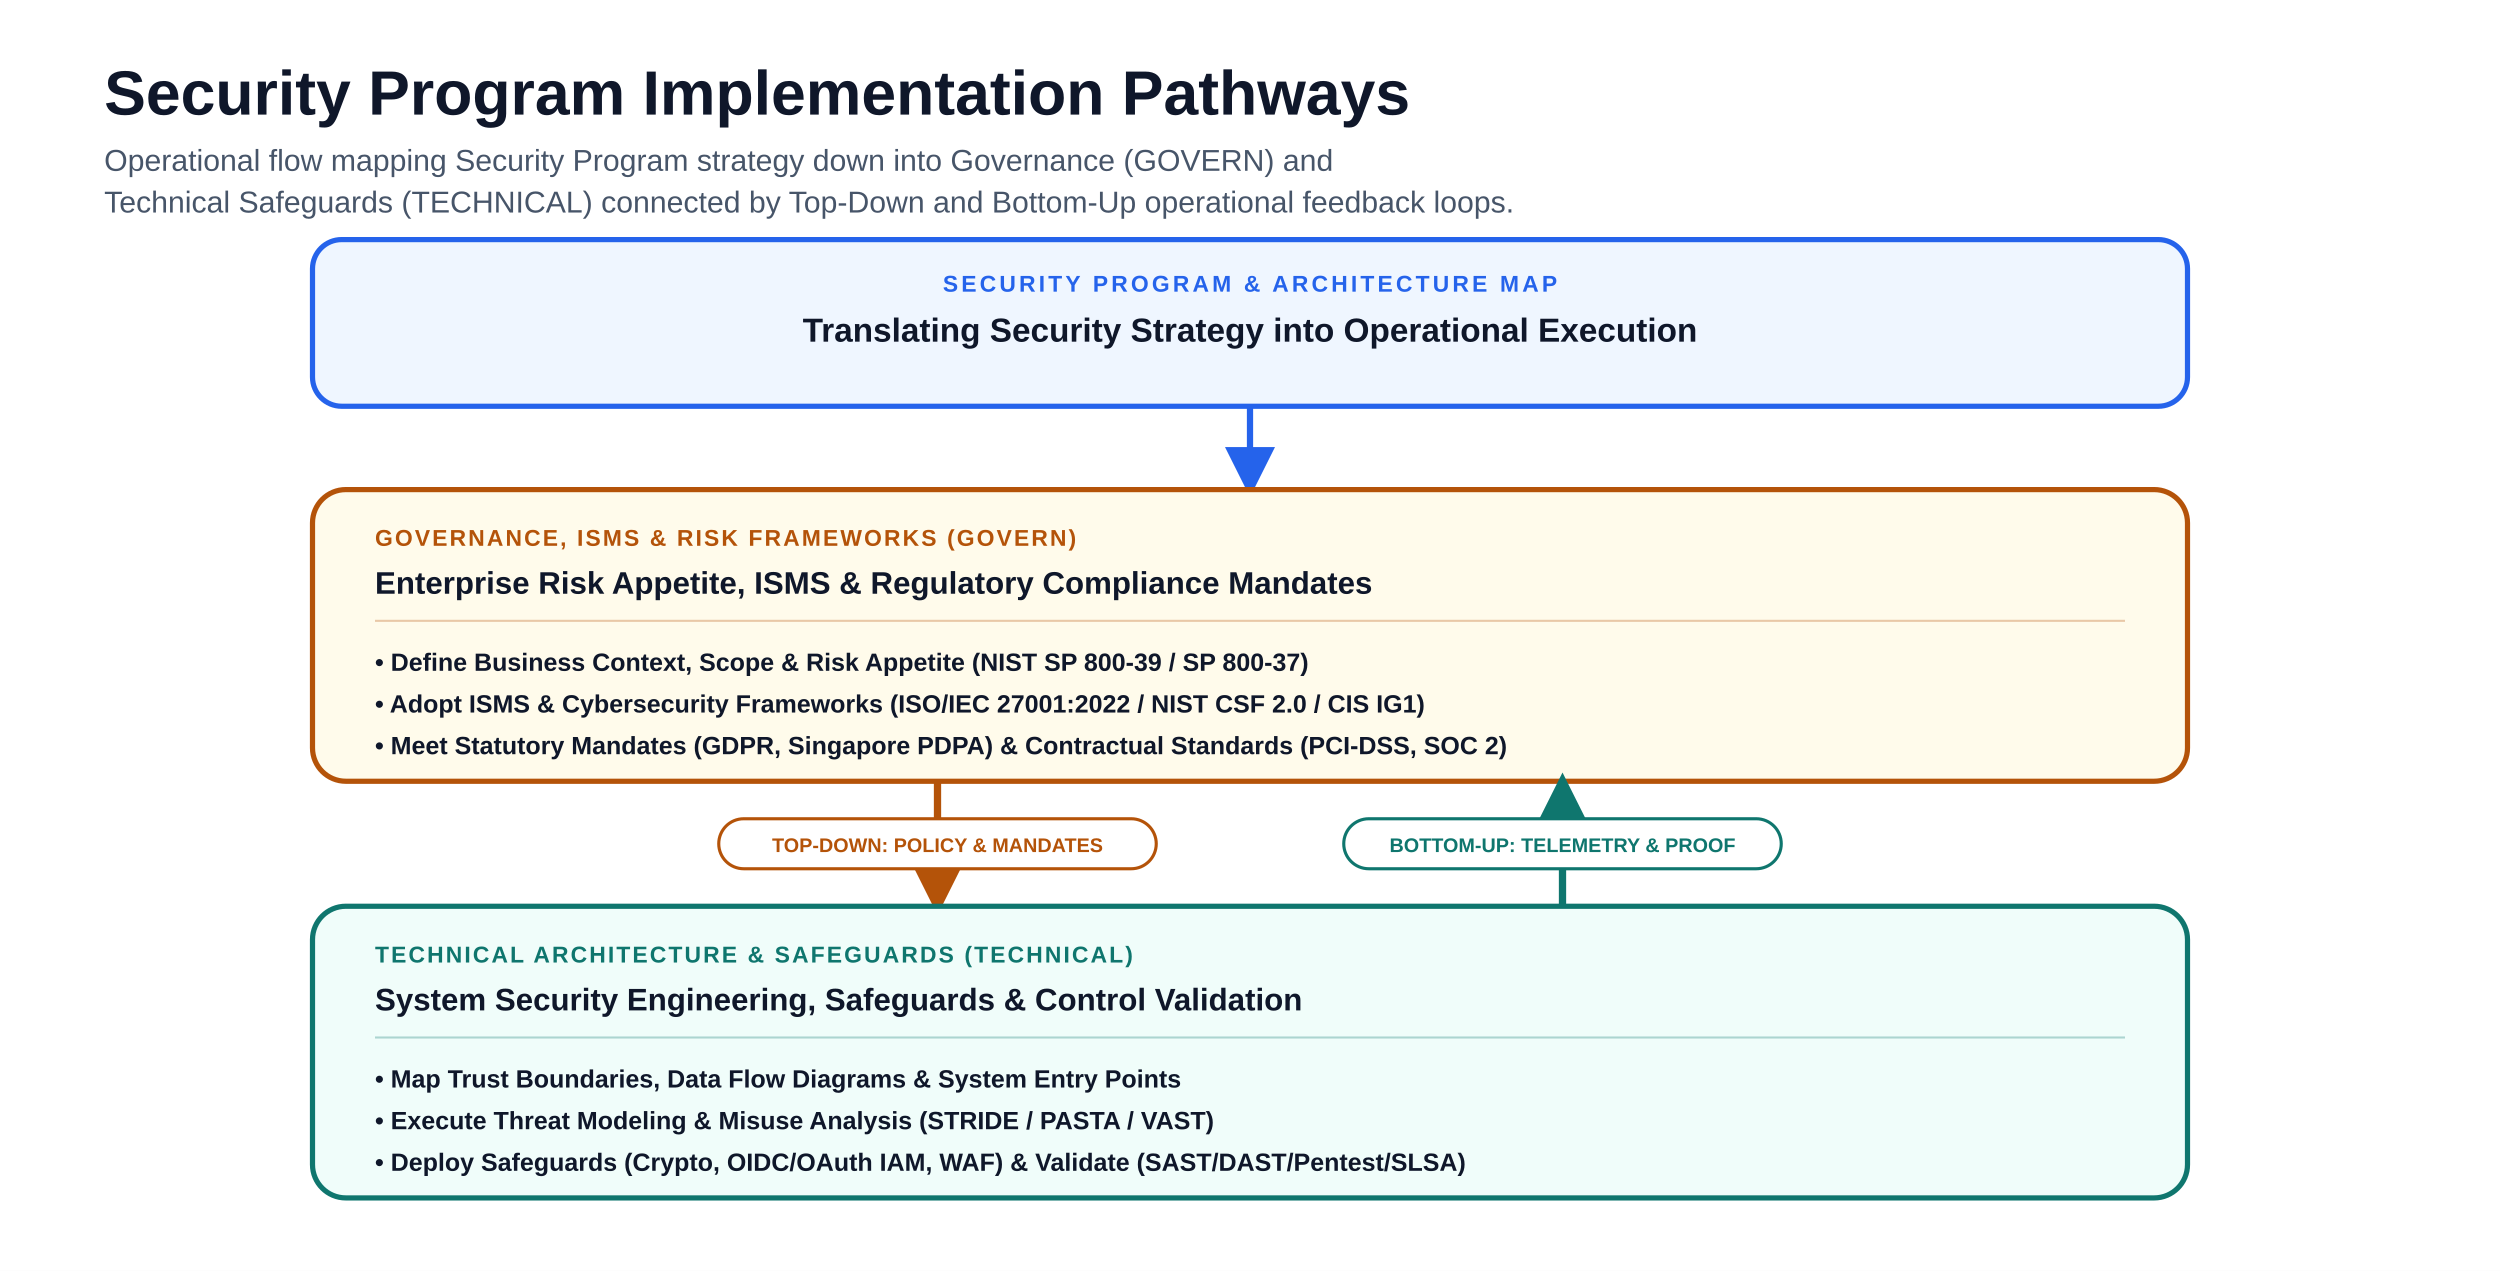
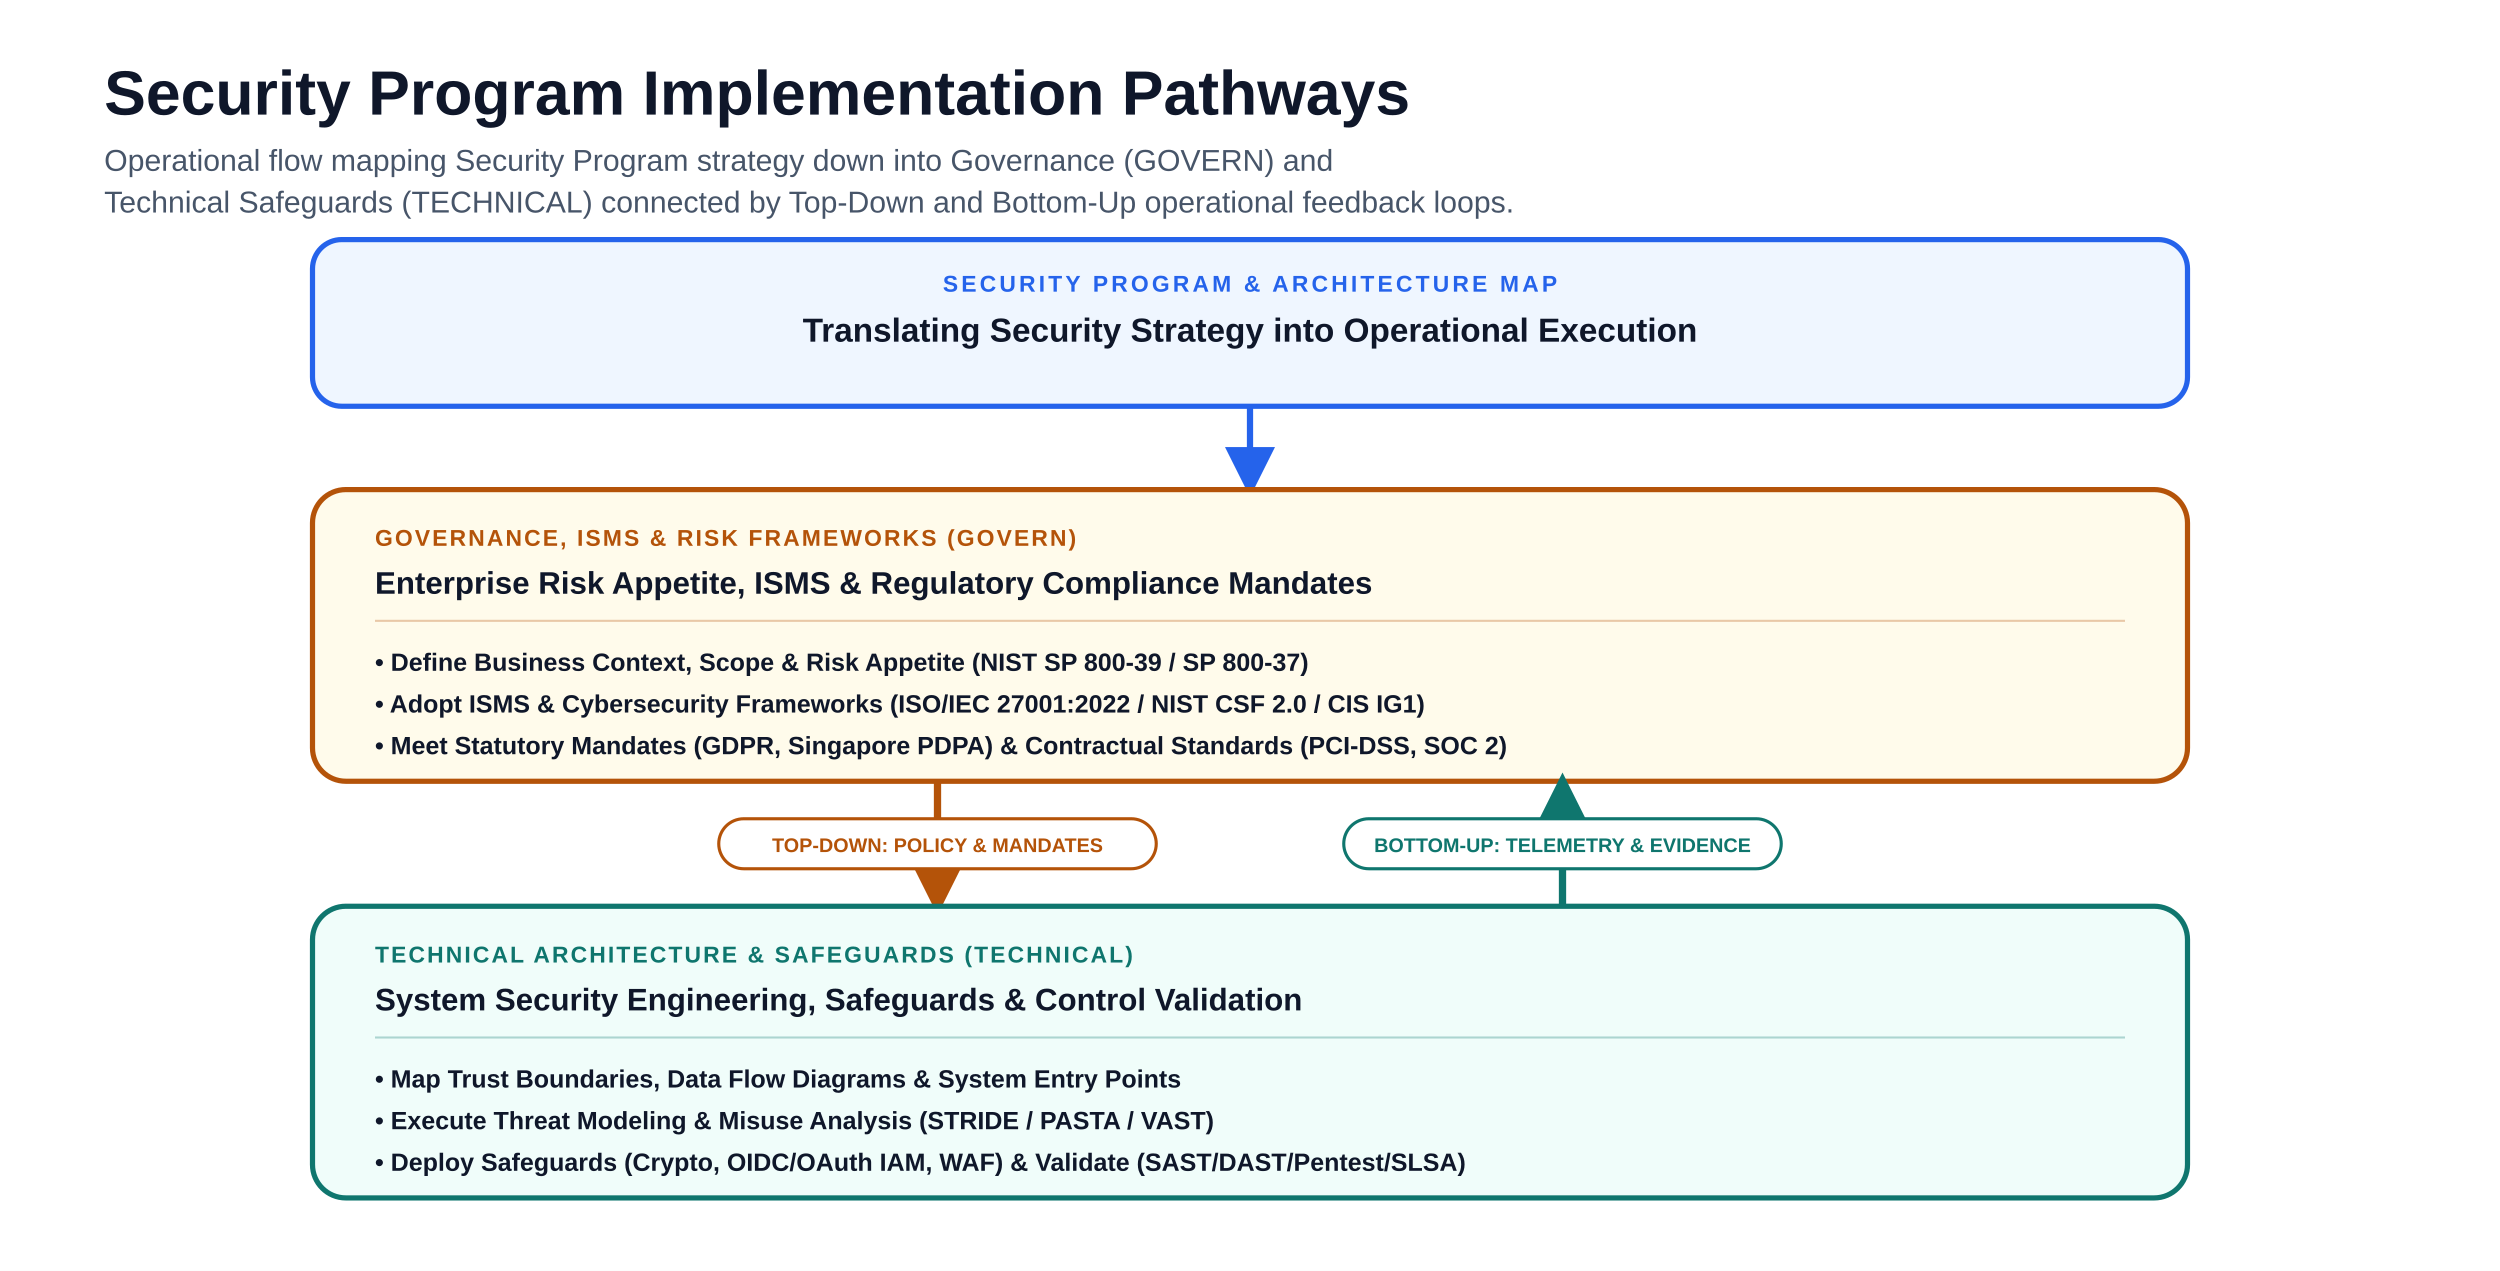
<svg xmlns="http://www.w3.org/2000/svg" viewBox="0 0 1200 610" font-family="-apple-system, BlinkMacSystemFont, 'Segoe UI', Arial, sans-serif" role="img" aria-labelledby="title description">
  <rect width="1200" height="610" fill="#ffffff" />
  <defs>
    <marker id="arrow" viewBox="0 0 10 10" refX="8.5" refY="5" markerWidth="8" markerHeight="8" orient="auto">
      <path d="M0 0 L10 5 L0 10Z" fill="#94a3b8" />
    </marker>
    <marker id="arrow-reverse" viewBox="0 0 10 10" refX="1.5" refY="5" markerWidth="8" markerHeight="8" orient="auto">
      <path d="M10 0 L0 5 L10 10Z" fill="#94a3b8" />
    </marker>
    <marker id="arrow-blue" viewBox="0 0 10 10" refX="8.5" refY="5" markerWidth="8" markerHeight="8" orient="auto">
      <path d="M0 0 L10 5 L0 10Z" fill="#2563eb" />
    </marker>
    <marker id="arrow-teal" viewBox="0 0 10 10" refX="8.5" refY="5" markerWidth="8" markerHeight="8" orient="auto">
      <path d="M0 0 L10 5 L0 10Z" fill="#0f766e" />
    </marker>
    <marker id="arrow-amber" viewBox="0 0 10 10" refX="8.5" refY="5" markerWidth="8" markerHeight="8" orient="auto">
      <path d="M0 0 L10 5 L0 10Z" fill="#b45309" />
    </marker>
    <marker id="arrow-violet" viewBox="0 0 10 10" refX="8.5" refY="5" markerWidth="8" markerHeight="8" orient="auto">
      <path d="M0 0 L10 5 L0 10Z" fill="#7c3aed" />
    </marker>
    <marker id="arrow-red" viewBox="0 0 10 10" refX="8.5" refY="5" markerWidth="8" markerHeight="8" orient="auto">
      <path d="M0 0 L10 5 L0 10Z" fill="#b91c1c" />
    </marker>
  </defs>
  <text x="50" y="55" font-size="30" font-weight="850" fill="#0f172a">Security Program Implementation Pathways</text>
  <text x="50" y="82" font-size="14.5" fill="#475569">Operational flow mapping Security Program strategy down into Governance (GOVERN) and</text>
  <text x="50" y="102" font-size="14.5" fill="#475569">Technical Safeguards (TECHNICAL) connected by Top-Down and Bottom-Up operational feedback loops.</text>
  <rect x="150" y="115" width="900" height="80" rx="14" fill="#eff6ff" stroke="#2563eb" stroke-width="2.5" />
  <text x="600" y="140" text-anchor="middle" font-size="11" font-weight="900" letter-spacing="1.5" fill="#2563eb">SECURITY PROGRAM &amp; ARCHITECTURE MAP</text>
  <text x="600" y="164" text-anchor="middle" font-size="16" font-weight="800" fill="#0f172a">Translating Security Strategy into Operational Execution</text>
  <path d="M 600 195 L 600 235" fill="none" stroke="#2563eb" stroke-width="3" marker-end="url(#arrow-blue)" />
  <rect x="150" y="235" width="900" height="140" rx="16" fill="#fffbeb" stroke="#b45309" stroke-width="2.5" />
  <text x="180" y="262" font-size="11" font-weight="900" letter-spacing="1" fill="#b45309">GOVERNANCE, ISMS &amp; RISK FRAMEWORKS (GOVERN)</text>
  <text x="180" y="285" font-size="15" font-weight="800" fill="#0f172a">Enterprise Risk Appetite, ISMS &amp; Regulatory Compliance Mandates</text>
  <line x1="180" y1="298" x2="1020" y2="298" stroke="#b45309" stroke-opacity="0.3" stroke-width="1" />
  <text x="180" y="322" font-size="12" font-weight="600" fill="#0f172a">• Define Business Context, Scope &amp; Risk Appetite (NIST SP 800-39 / SP 800-37)</text>
  <text x="180" y="342" font-size="12" font-weight="600" fill="#0f172a">• Adopt ISMS &amp; Cybersecurity Frameworks (ISO/IEC 27001:2022 / NIST CSF 2.0 / CIS IG1)</text>
  <text x="180" y="362" font-size="12" font-weight="600" fill="#0f172a">• Meet Statutory Mandates (GDPR, Singapore PDPA) &amp; Contractual Standards (PCI-DSS, SOC 2)</text>
  <path d="M 450 375 L 450 435" fill="none" stroke="#b45309" stroke-width="3.5" marker-end="url(#arrow-amber)" />
  <rect x="345" y="393" width="210" height="24" rx="12" fill="#ffffff" stroke="#b45309" stroke-width="1.5" />
  <text x="450" y="409" text-anchor="middle" font-size="9.5" font-weight="900" fill="#b45309">TOP-DOWN: POLICY &amp; MANDATES</text>
  <path d="M 750 435 L 750 375" fill="none" stroke="#0f766e" stroke-width="3.5" marker-end="url(#arrow-teal)" />
  <rect x="645" y="393" width="210" height="24" rx="12" fill="#ffffff" stroke="#0f766e" stroke-width="1.5" />
-   <text x="750" y="409" text-anchor="middle" font-size="9.5" font-weight="900" fill="#0f766e">BOTTOM-UP: TELEMETRY &amp; PROOF</text>
+   <text x="750" y="409" text-anchor="middle" font-size="9.5" font-weight="900" fill="#0f766e">BOTTOM-UP: TELEMETRY &amp; EVIDENCE</text>
  <rect x="150" y="435" width="900" height="140" rx="16" fill="#f0fdfa" stroke="#0f766e" stroke-width="2.5" />
  <text x="180" y="462" font-size="11" font-weight="900" letter-spacing="1" fill="#0f766e">TECHNICAL ARCHITECTURE &amp; SAFEGUARDS (TECHNICAL)</text>
  <text x="180" y="485" font-size="15" font-weight="800" fill="#0f172a">System Security Engineering, Safeguards &amp; Control Validation</text>
  <line x1="180" y1="498" x2="1020" y2="498" stroke="#0f766e" stroke-opacity="0.3" stroke-width="1" />
  <text x="180" y="522" font-size="12" font-weight="600" fill="#0f172a">• Map Trust Boundaries, Data Flow Diagrams &amp; System Entry Points</text>
  <text x="180" y="542" font-size="12" font-weight="600" fill="#0f172a">• Execute Threat Modeling &amp; Misuse Analysis (STRIDE / PASTA / VAST)</text>
  <text x="180" y="562" font-size="12" font-weight="600" fill="#0f172a">• Deploy Safeguards (Crypto, OIDC/OAuth IAM, WAF) &amp; Validate (SAST/DAST/Pentest/SLSA)</text>
</svg>
